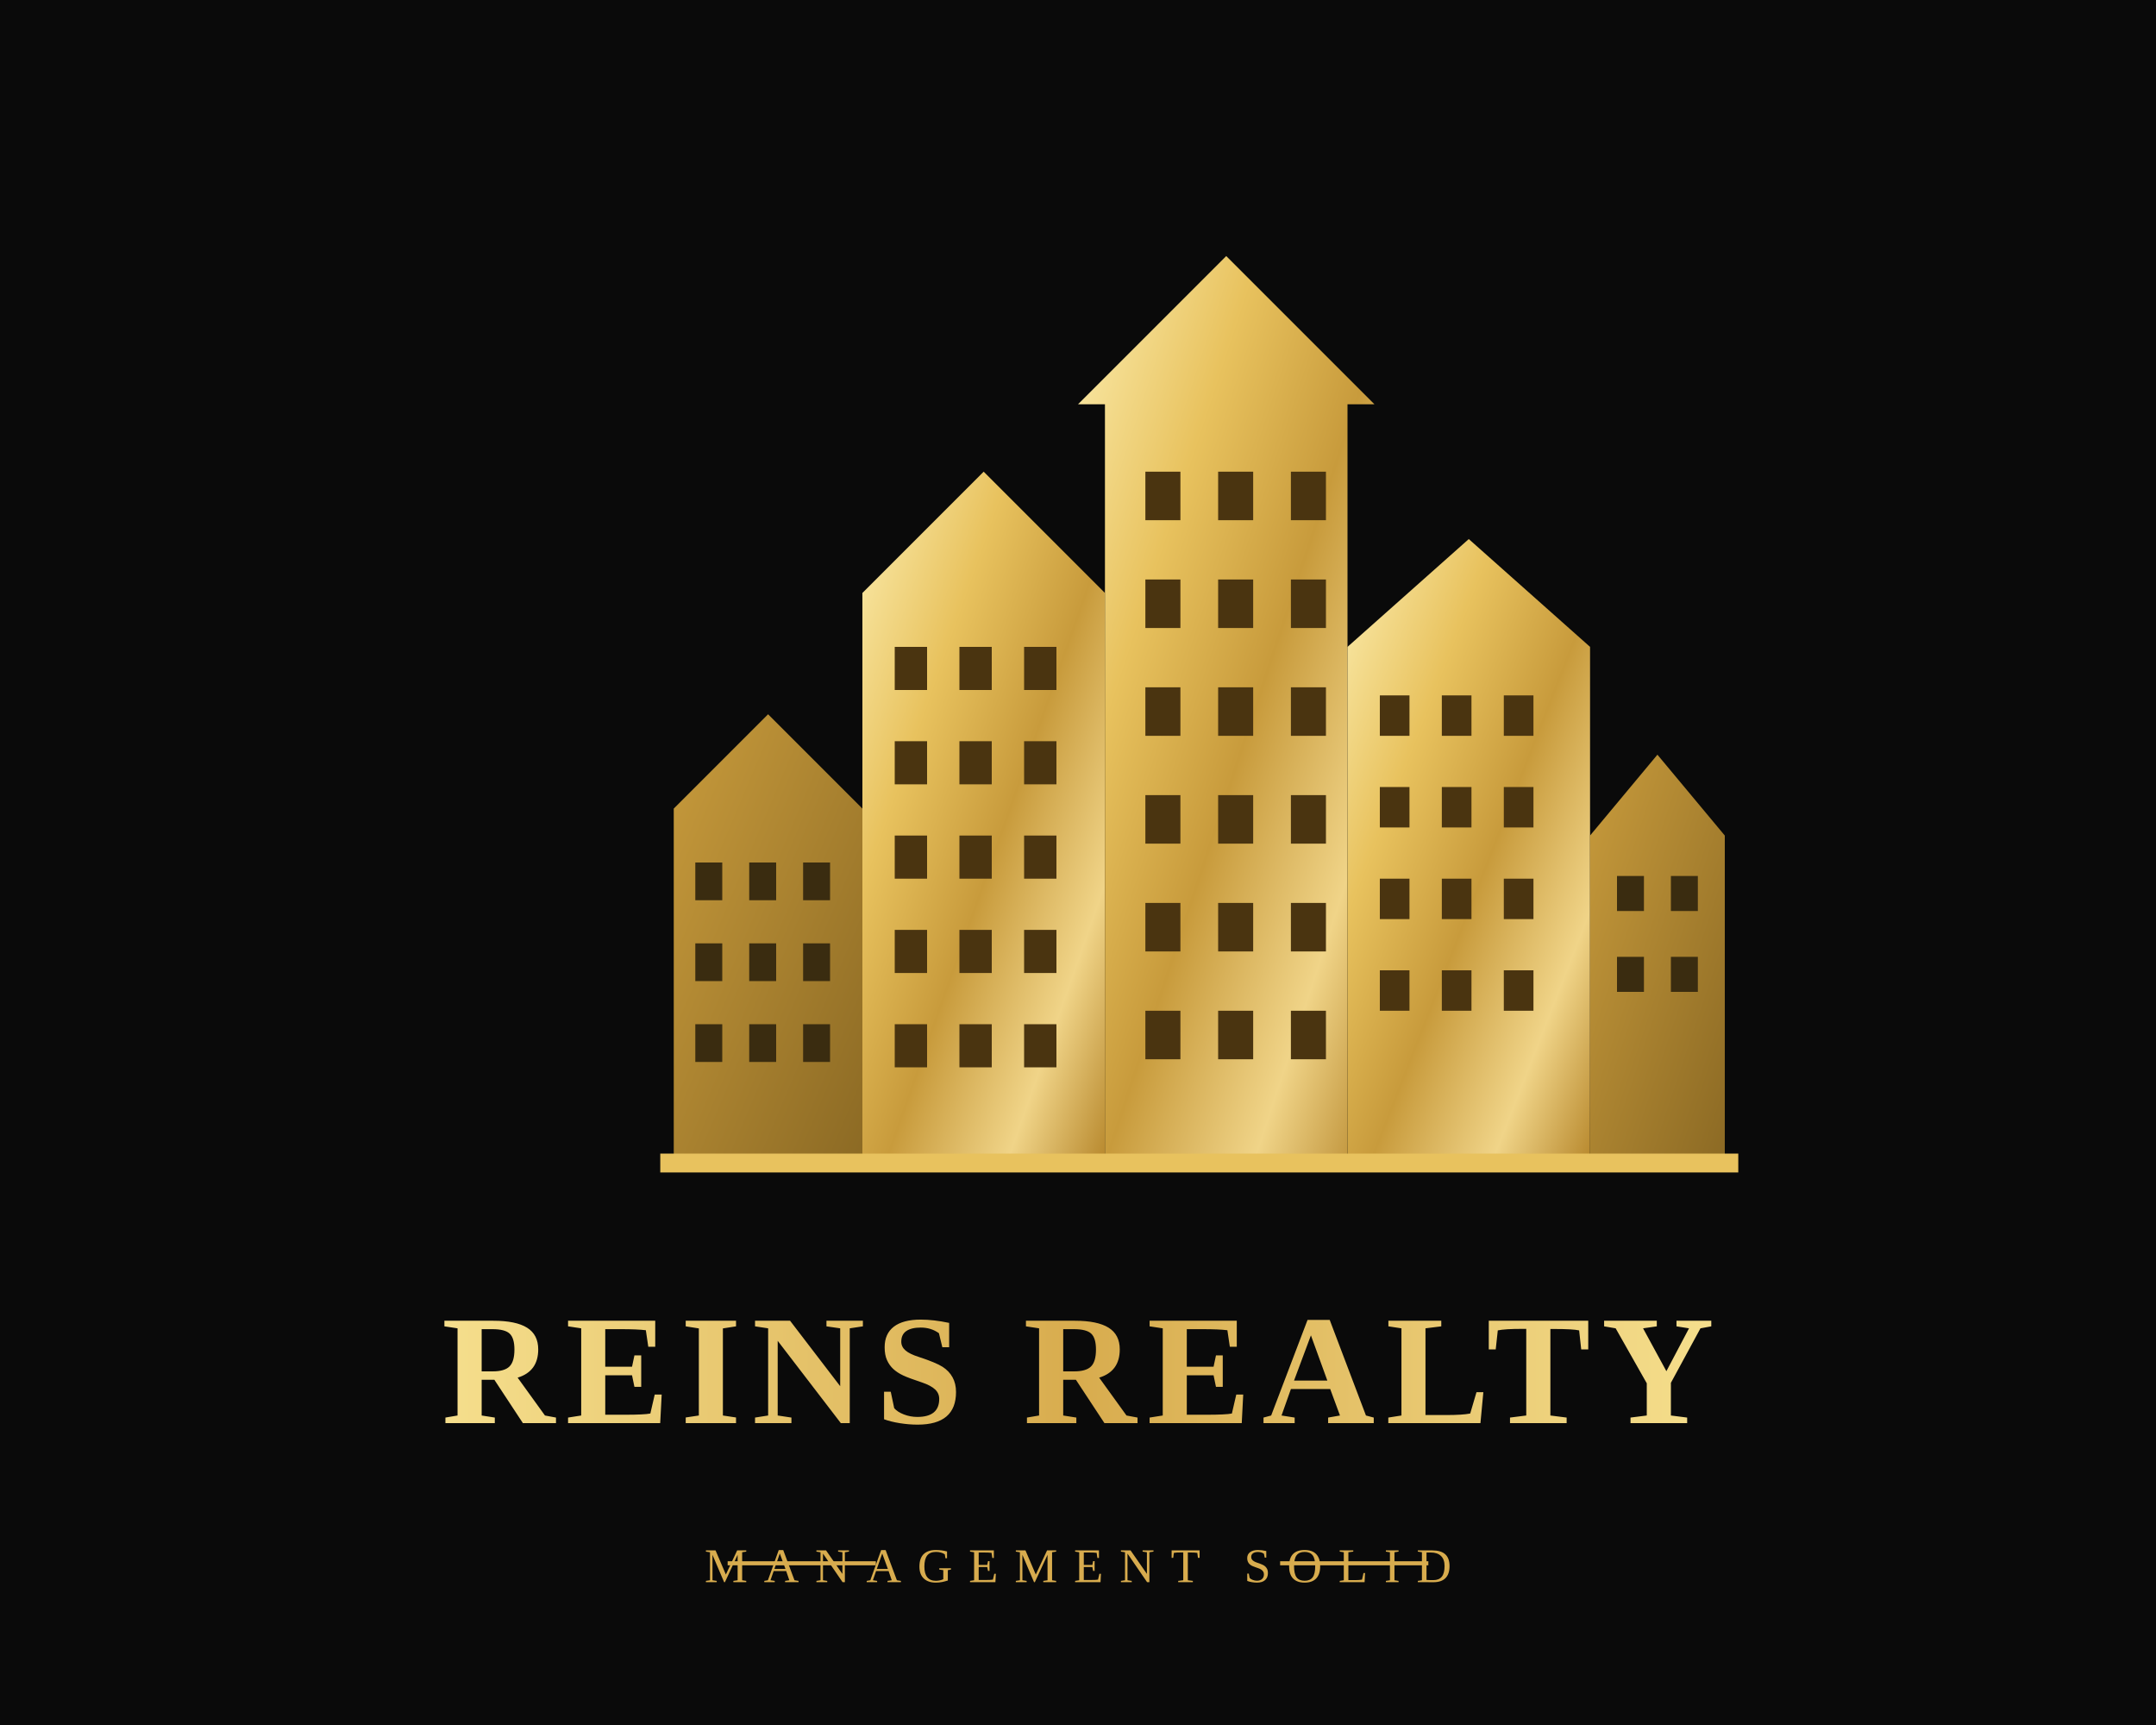
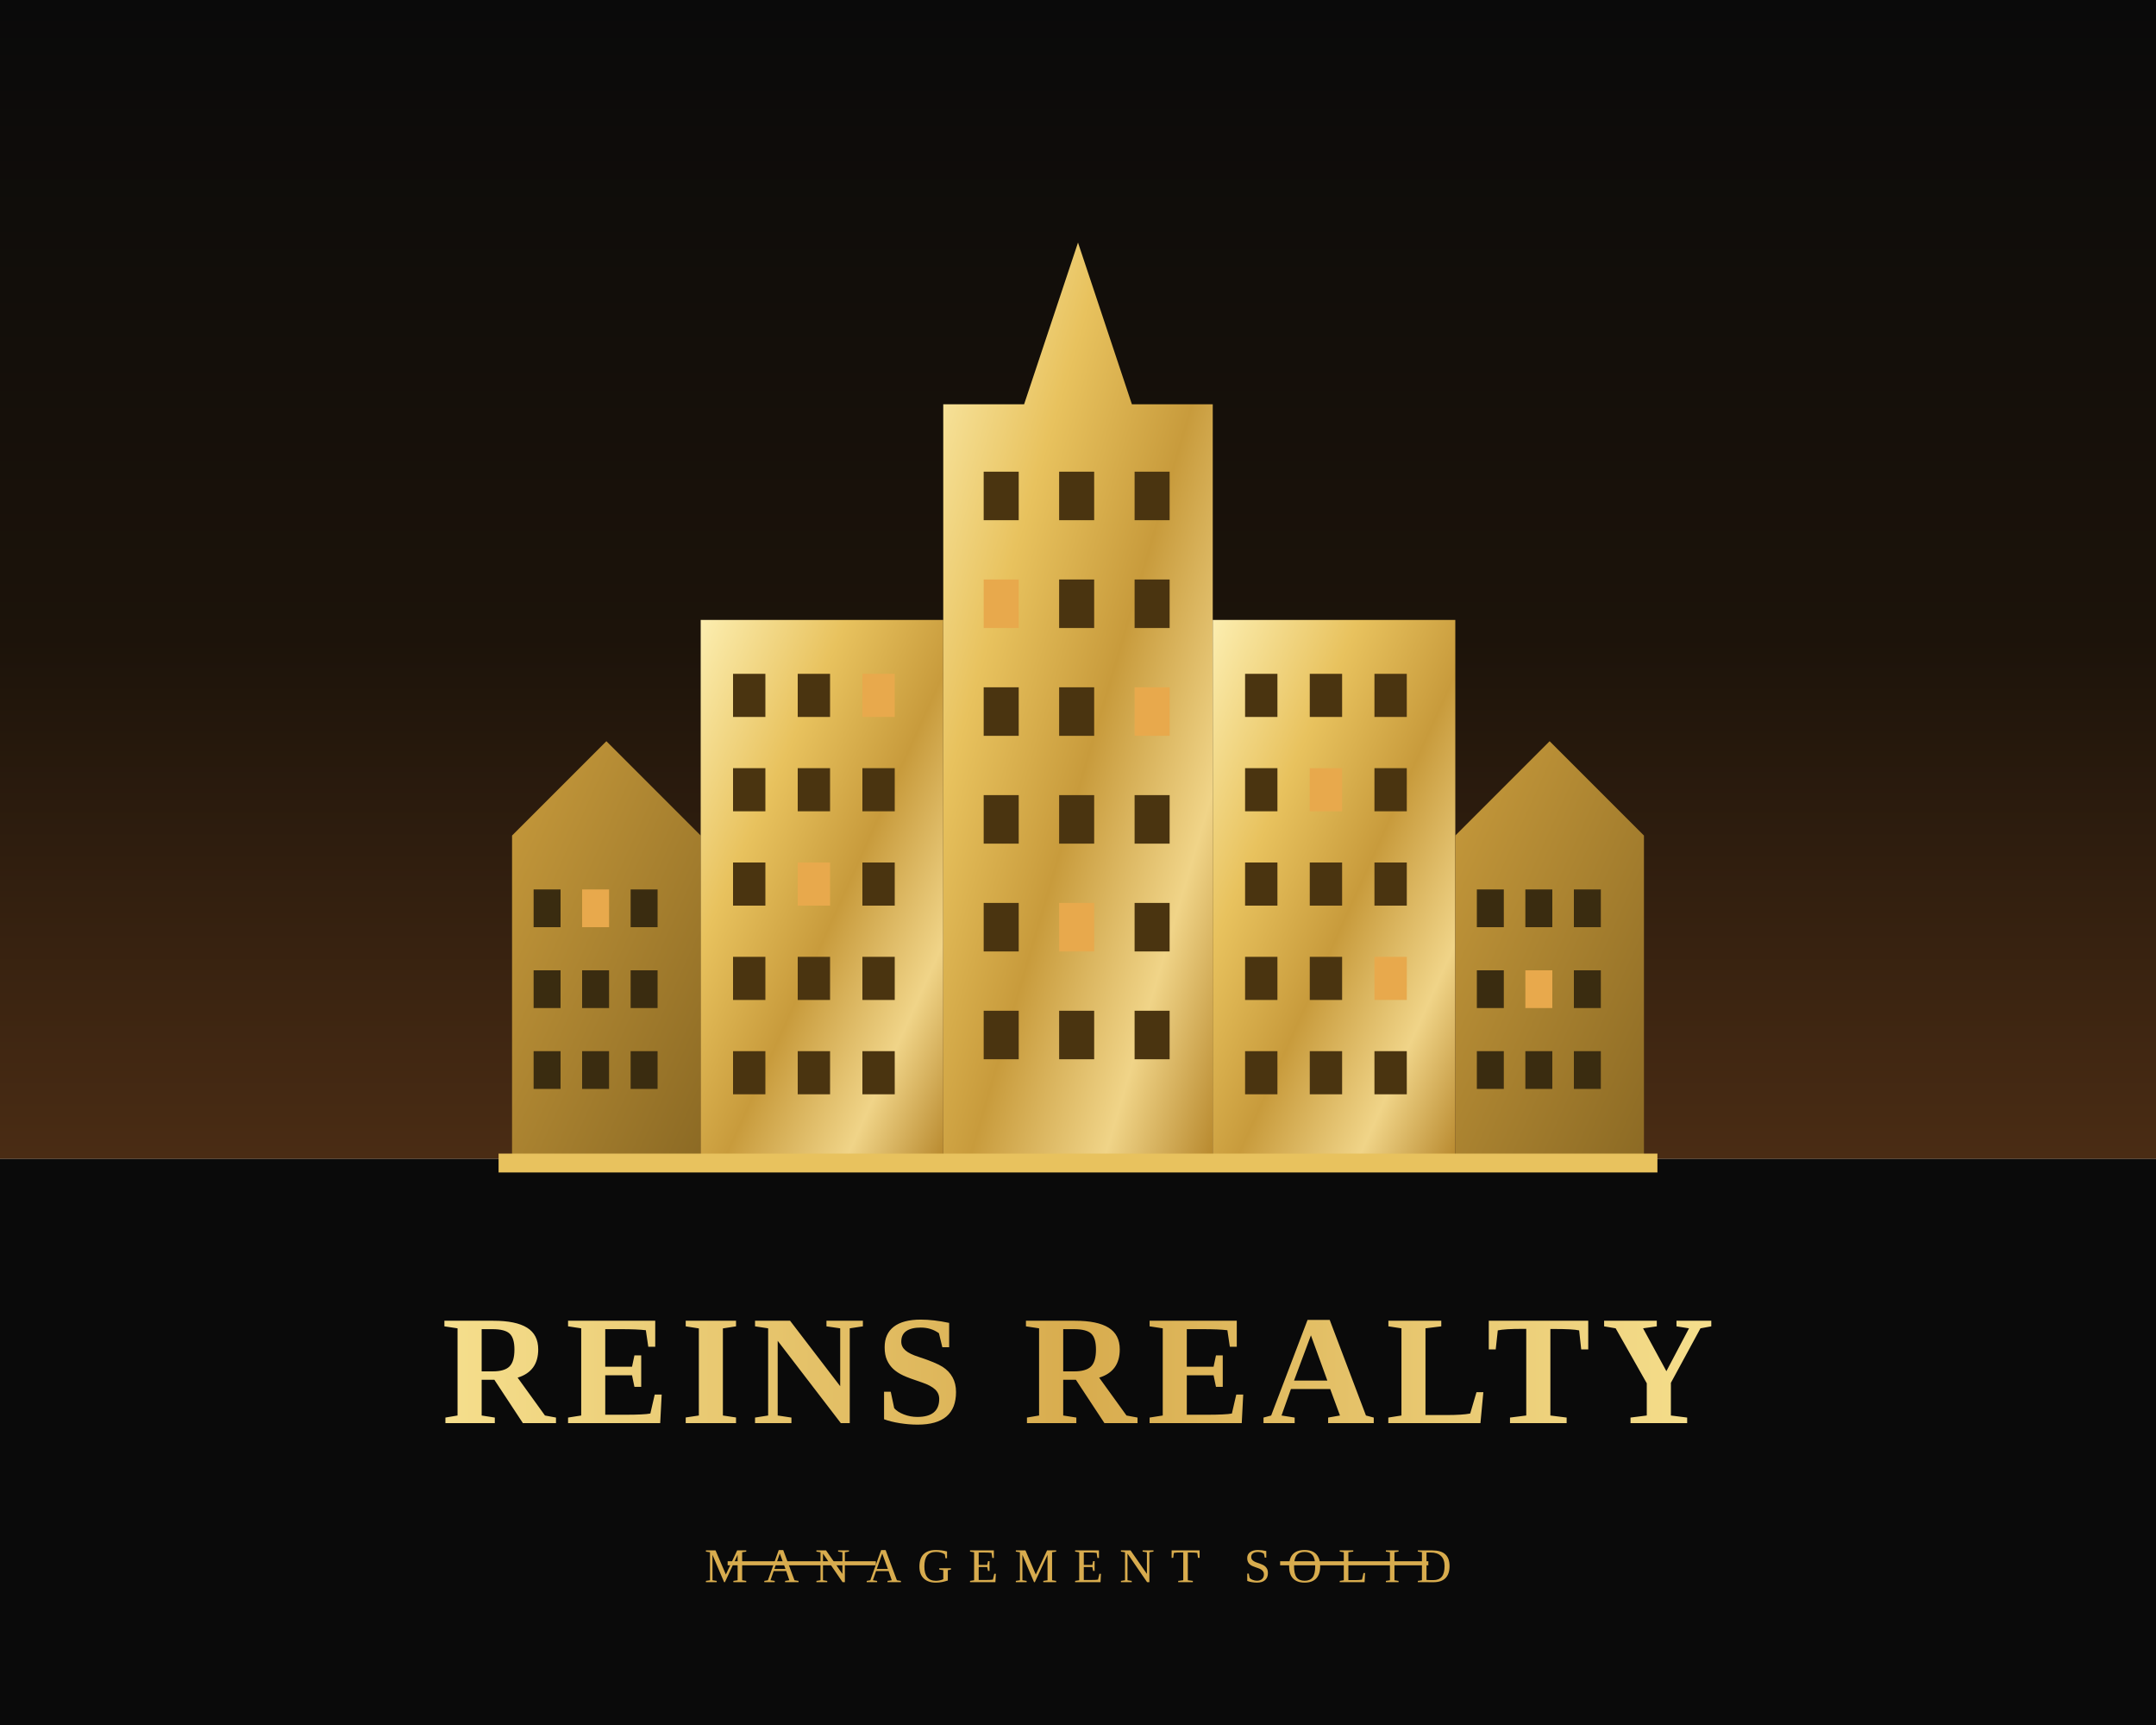
<svg xmlns="http://www.w3.org/2000/svg" width="800" height="640" viewBox="0 0 800 640" role="img">
  <defs>
    <linearGradient id="goldFace" x1="0%" y1="0%" x2="100%" y2="100%">
      <stop offset="0%" stop-color="#FCEEB0" />
      <stop offset="30%" stop-color="#E8C25E" />
      <stop offset="55%" stop-color="#C89B3C" />
      <stop offset="80%" stop-color="#F0D488" />
      <stop offset="100%" stop-color="#B8892E" />
    </linearGradient>
    <linearGradient id="goldFaceDark" x1="0%" y1="0%" x2="100%" y2="100%">
      <stop offset="0%" stop-color="#C89B3C" />
      <stop offset="100%" stop-color="#8C6A24" />
    </linearGradient>
    <linearGradient id="goldText" x1="0%" y1="0%" x2="100%" y2="0%">
      <stop offset="0%" stop-color="#F5DE8C" />
      <stop offset="50%" stop-color="#D8AC4E" />
      <stop offset="100%" stop-color="#F5DE8C" />
    </linearGradient>
+     <linearGradient id="skyGlow" x1="0%" y1="0%" x2="0%" y2="100%">
+       <stop offset="0%" stop-color="#0A0A0A" />
+       <stop offset="55%" stop-color="#1C130A" />
+       <stop offset="100%" stop-color="#4A2C14" />
+     </linearGradient>
  </defs>
-   <rect x="0" y="0" width="800" height="640" fill="#0A0A0A" />
+   <rect x="0" y="0" width="800" height="430" fill="url(#skyGlow)" />
+   <rect x="0" y="430" width="800" height="210" fill="#0A0A0A" />
  <g>
-     <polygon points="250,430 250,300 285,265 320,300 320,430" fill="url(#goldFaceDark)" />
-     <rect x="258" y="320" width="10" height="14" fill="#3a2c10" />
-     <rect x="278" y="320" width="10" height="14" fill="#3a2c10" />
-     <rect x="298" y="320" width="10" height="14" fill="#3a2c10" />
-     <rect x="258" y="350" width="10" height="14" fill="#3a2c10" />
-     <rect x="278" y="350" width="10" height="14" fill="#3a2c10" />
-     <rect x="298" y="350" width="10" height="14" fill="#3a2c10" />
-     <rect x="258" y="380" width="10" height="14" fill="#3a2c10" />
-     <rect x="278" y="380" width="10" height="14" fill="#3a2c10" />
-     <rect x="298" y="380" width="10" height="14" fill="#3a2c10" />
-     <polygon points="320,430 320,220 365,175 410,220 410,430" fill="url(#goldFace)" />
-     <rect x="332" y="240" width="12" height="16" fill="#4a3410" />
-     <rect x="356" y="240" width="12" height="16" fill="#4a3410" />
-     <rect x="380" y="240" width="12" height="16" fill="#4a3410" />
-     <rect x="332" y="275" width="12" height="16" fill="#4a3410" />
-     <rect x="356" y="275" width="12" height="16" fill="#4a3410" />
-     <rect x="380" y="275" width="12" height="16" fill="#4a3410" />
-     <rect x="332" y="310" width="12" height="16" fill="#4a3410" />
-     <rect x="356" y="310" width="12" height="16" fill="#4a3410" />
-     <rect x="380" y="310" width="12" height="16" fill="#4a3410" />
-     <rect x="332" y="345" width="12" height="16" fill="#4a3410" />
-     <rect x="356" y="345" width="12" height="16" fill="#4a3410" />
-     <rect x="380" y="345" width="12" height="16" fill="#4a3410" />
-     <rect x="332" y="380" width="12" height="16" fill="#4a3410" />
-     <rect x="356" y="380" width="12" height="16" fill="#4a3410" />
-     <rect x="380" y="380" width="12" height="16" fill="#4a3410" />
-     <polygon points="410,430 410,150 400,150 455,95 510,150 500,150 500,430" fill="url(#goldFace)" />
-     <rect x="425" y="175" width="13" height="18" fill="#4a3410" />
-     <rect x="452" y="175" width="13" height="18" fill="#4a3410" />
-     <rect x="479" y="175" width="13" height="18" fill="#4a3410" />
-     <rect x="425" y="215" width="13" height="18" fill="#4a3410" />
-     <rect x="452" y="215" width="13" height="18" fill="#4a3410" />
-     <rect x="479" y="215" width="13" height="18" fill="#4a3410" />
-     <rect x="425" y="255" width="13" height="18" fill="#4a3410" />
-     <rect x="452" y="255" width="13" height="18" fill="#4a3410" />
-     <rect x="479" y="255" width="13" height="18" fill="#4a3410" />
-     <rect x="425" y="295" width="13" height="18" fill="#4a3410" />
-     <rect x="452" y="295" width="13" height="18" fill="#4a3410" />
-     <rect x="479" y="295" width="13" height="18" fill="#4a3410" />
-     <rect x="425" y="335" width="13" height="18" fill="#4a3410" />
-     <rect x="452" y="335" width="13" height="18" fill="#4a3410" />
-     <rect x="479" y="335" width="13" height="18" fill="#4a3410" />
-     <rect x="425" y="375" width="13" height="18" fill="#4a3410" />
-     <rect x="452" y="375" width="13" height="18" fill="#4a3410" />
-     <rect x="479" y="375" width="13" height="18" fill="#4a3410" />
-     <polygon points="500,430 500,240 545,200 590,240 590,430" fill="url(#goldFace)" />
-     <rect x="512" y="258" width="11" height="15" fill="#4a3410" />
-     <rect x="535" y="258" width="11" height="15" fill="#4a3410" />
-     <rect x="558" y="258" width="11" height="15" fill="#4a3410" />
-     <rect x="512" y="292" width="11" height="15" fill="#4a3410" />
-     <rect x="535" y="292" width="11" height="15" fill="#4a3410" />
-     <rect x="558" y="292" width="11" height="15" fill="#4a3410" />
-     <rect x="512" y="326" width="11" height="15" fill="#4a3410" />
-     <rect x="535" y="326" width="11" height="15" fill="#4a3410" />
-     <rect x="558" y="326" width="11" height="15" fill="#4a3410" />
-     <rect x="512" y="360" width="11" height="15" fill="#4a3410" />
-     <rect x="535" y="360" width="11" height="15" fill="#4a3410" />
-     <rect x="558" y="360" width="11" height="15" fill="#4a3410" />
-     <polygon points="590,430 590,310 615,280 640,310 640,430" fill="url(#goldFaceDark)" />
-     <rect x="600" y="325" width="10" height="13" fill="#3a2c10" />
-     <rect x="620" y="325" width="10" height="13" fill="#3a2c10" />
-     <rect x="600" y="355" width="10" height="13" fill="#3a2c10" />
-     <rect x="620" y="355" width="10" height="13" fill="#3a2c10" />
-     <rect x="245" y="428" width="400" height="7" fill="#E8C25E" />
+     <polygon points="190,430 190,310 225,275 260,310 260,430" fill="url(#goldFaceDark)" />
+     <rect x="198" y="330" width="10" height="14" fill="#3a2c10" />
+     <rect x="216" y="330" width="10" height="14" fill="#E8A94C" />
+     <rect x="234" y="330" width="10" height="14" fill="#3a2c10" />
+     <rect x="198" y="360" width="10" height="14" fill="#3a2c10" />
+     <rect x="216" y="360" width="10" height="14" fill="#3a2c10" />
+     <rect x="234" y="360" width="10" height="14" fill="#3a2c10" />
+     <rect x="198" y="390" width="10" height="14" fill="#3a2c10" />
+     <rect x="216" y="390" width="10" height="14" fill="#3a2c10" />
+     <rect x="234" y="390" width="10" height="14" fill="#3a2c10" />
+     <polygon points="260,430 260,230 350,230 350,430" fill="url(#goldFace)" />
+     <rect x="272" y="250" width="12" height="16" fill="#4a3410" />
+     <rect x="296" y="250" width="12" height="16" fill="#4a3410" />
+     <rect x="320" y="250" width="12" height="16" fill="#E8A94C" />
+     <rect x="272" y="285" width="12" height="16" fill="#4a3410" />
+     <rect x="296" y="285" width="12" height="16" fill="#4a3410" />
+     <rect x="320" y="285" width="12" height="16" fill="#4a3410" />
+     <rect x="272" y="320" width="12" height="16" fill="#4a3410" />
+     <rect x="296" y="320" width="12" height="16" fill="#E8A94C" />
+     <rect x="320" y="320" width="12" height="16" fill="#4a3410" />
+     <rect x="272" y="355" width="12" height="16" fill="#4a3410" />
+     <rect x="296" y="355" width="12" height="16" fill="#4a3410" />
+     <rect x="320" y="355" width="12" height="16" fill="#4a3410" />
+     <rect x="272" y="390" width="12" height="16" fill="#4a3410" />
+     <rect x="296" y="390" width="12" height="16" fill="#4a3410" />
+     <rect x="320" y="390" width="12" height="16" fill="#4a3410" />
+     <polygon points="350,430 350,150 380,150 400,90 420,150 450,150 450,430" fill="url(#goldFace)" />
+     <rect x="365" y="175" width="13" height="18" fill="#4a3410" />
+     <rect x="393" y="175" width="13" height="18" fill="#4a3410" />
+     <rect x="421" y="175" width="13" height="18" fill="#4a3410" />
+     <rect x="365" y="215" width="13" height="18" fill="#E8A94C" />
+     <rect x="393" y="215" width="13" height="18" fill="#4a3410" />
+     <rect x="421" y="215" width="13" height="18" fill="#4a3410" />
+     <rect x="365" y="255" width="13" height="18" fill="#4a3410" />
+     <rect x="393" y="255" width="13" height="18" fill="#4a3410" />
+     <rect x="421" y="255" width="13" height="18" fill="#E8A94C" />
+     <rect x="365" y="295" width="13" height="18" fill="#4a3410" />
+     <rect x="393" y="295" width="13" height="18" fill="#4a3410" />
+     <rect x="421" y="295" width="13" height="18" fill="#4a3410" />
+     <rect x="365" y="335" width="13" height="18" fill="#4a3410" />
+     <rect x="393" y="335" width="13" height="18" fill="#E8A94C" />
+     <rect x="421" y="335" width="13" height="18" fill="#4a3410" />
+     <rect x="365" y="375" width="13" height="18" fill="#4a3410" />
+     <rect x="393" y="375" width="13" height="18" fill="#4a3410" />
+     <rect x="421" y="375" width="13" height="18" fill="#4a3410" />
+     <polygon points="450,430 450,230 540,230 540,430" fill="url(#goldFace)" />
+     <rect x="462" y="250" width="12" height="16" fill="#4a3410" />
+     <rect x="486" y="250" width="12" height="16" fill="#4a3410" />
+     <rect x="510" y="250" width="12" height="16" fill="#4a3410" />
+     <rect x="462" y="285" width="12" height="16" fill="#4a3410" />
+     <rect x="486" y="285" width="12" height="16" fill="#E8A94C" />
+     <rect x="510" y="285" width="12" height="16" fill="#4a3410" />
+     <rect x="462" y="320" width="12" height="16" fill="#4a3410" />
+     <rect x="486" y="320" width="12" height="16" fill="#4a3410" />
+     <rect x="510" y="320" width="12" height="16" fill="#4a3410" />
+     <rect x="462" y="355" width="12" height="16" fill="#4a3410" />
+     <rect x="486" y="355" width="12" height="16" fill="#4a3410" />
+     <rect x="510" y="355" width="12" height="16" fill="#E8A94C" />
+     <rect x="462" y="390" width="12" height="16" fill="#4a3410" />
+     <rect x="486" y="390" width="12" height="16" fill="#4a3410" />
+     <rect x="510" y="390" width="12" height="16" fill="#4a3410" />
+     <polygon points="540,430 540,310 575,275 610,310 610,430" fill="url(#goldFaceDark)" />
+     <rect x="548" y="330" width="10" height="14" fill="#3a2c10" />
+     <rect x="566" y="330" width="10" height="14" fill="#3a2c10" />
+     <rect x="584" y="330" width="10" height="14" fill="#3a2c10" />
+     <rect x="548" y="360" width="10" height="14" fill="#3a2c10" />
+     <rect x="566" y="360" width="10" height="14" fill="#E8A94C" />
+     <rect x="584" y="360" width="10" height="14" fill="#3a2c10" />
+     <rect x="548" y="390" width="10" height="14" fill="#3a2c10" />
+     <rect x="566" y="390" width="10" height="14" fill="#3a2c10" />
+     <rect x="584" y="390" width="10" height="14" fill="#3a2c10" />
+     <rect x="185" y="428" width="430" height="7" fill="#E8C25E" />
  </g>
  <text x="400" y="528" text-anchor="middle" font-family="Georgia, 'Times New Roman', serif" font-size="58" font-weight="700" letter-spacing="4" fill="url(#goldText)">REINS REALTY</text>
  <line x1="270" y1="580" x2="325" y2="580" stroke="#D8AC4E" stroke-width="1.5" />
  <text x="400" y="587" text-anchor="middle" font-family="Georgia, 'Times New Roman', serif" font-size="18" letter-spacing="6" fill="#D8AC4E">MANAGEMENT SOLID</text>
  <line x1="475" y1="580" x2="530" y2="580" stroke="#D8AC4E" stroke-width="1.5" />
</svg>
